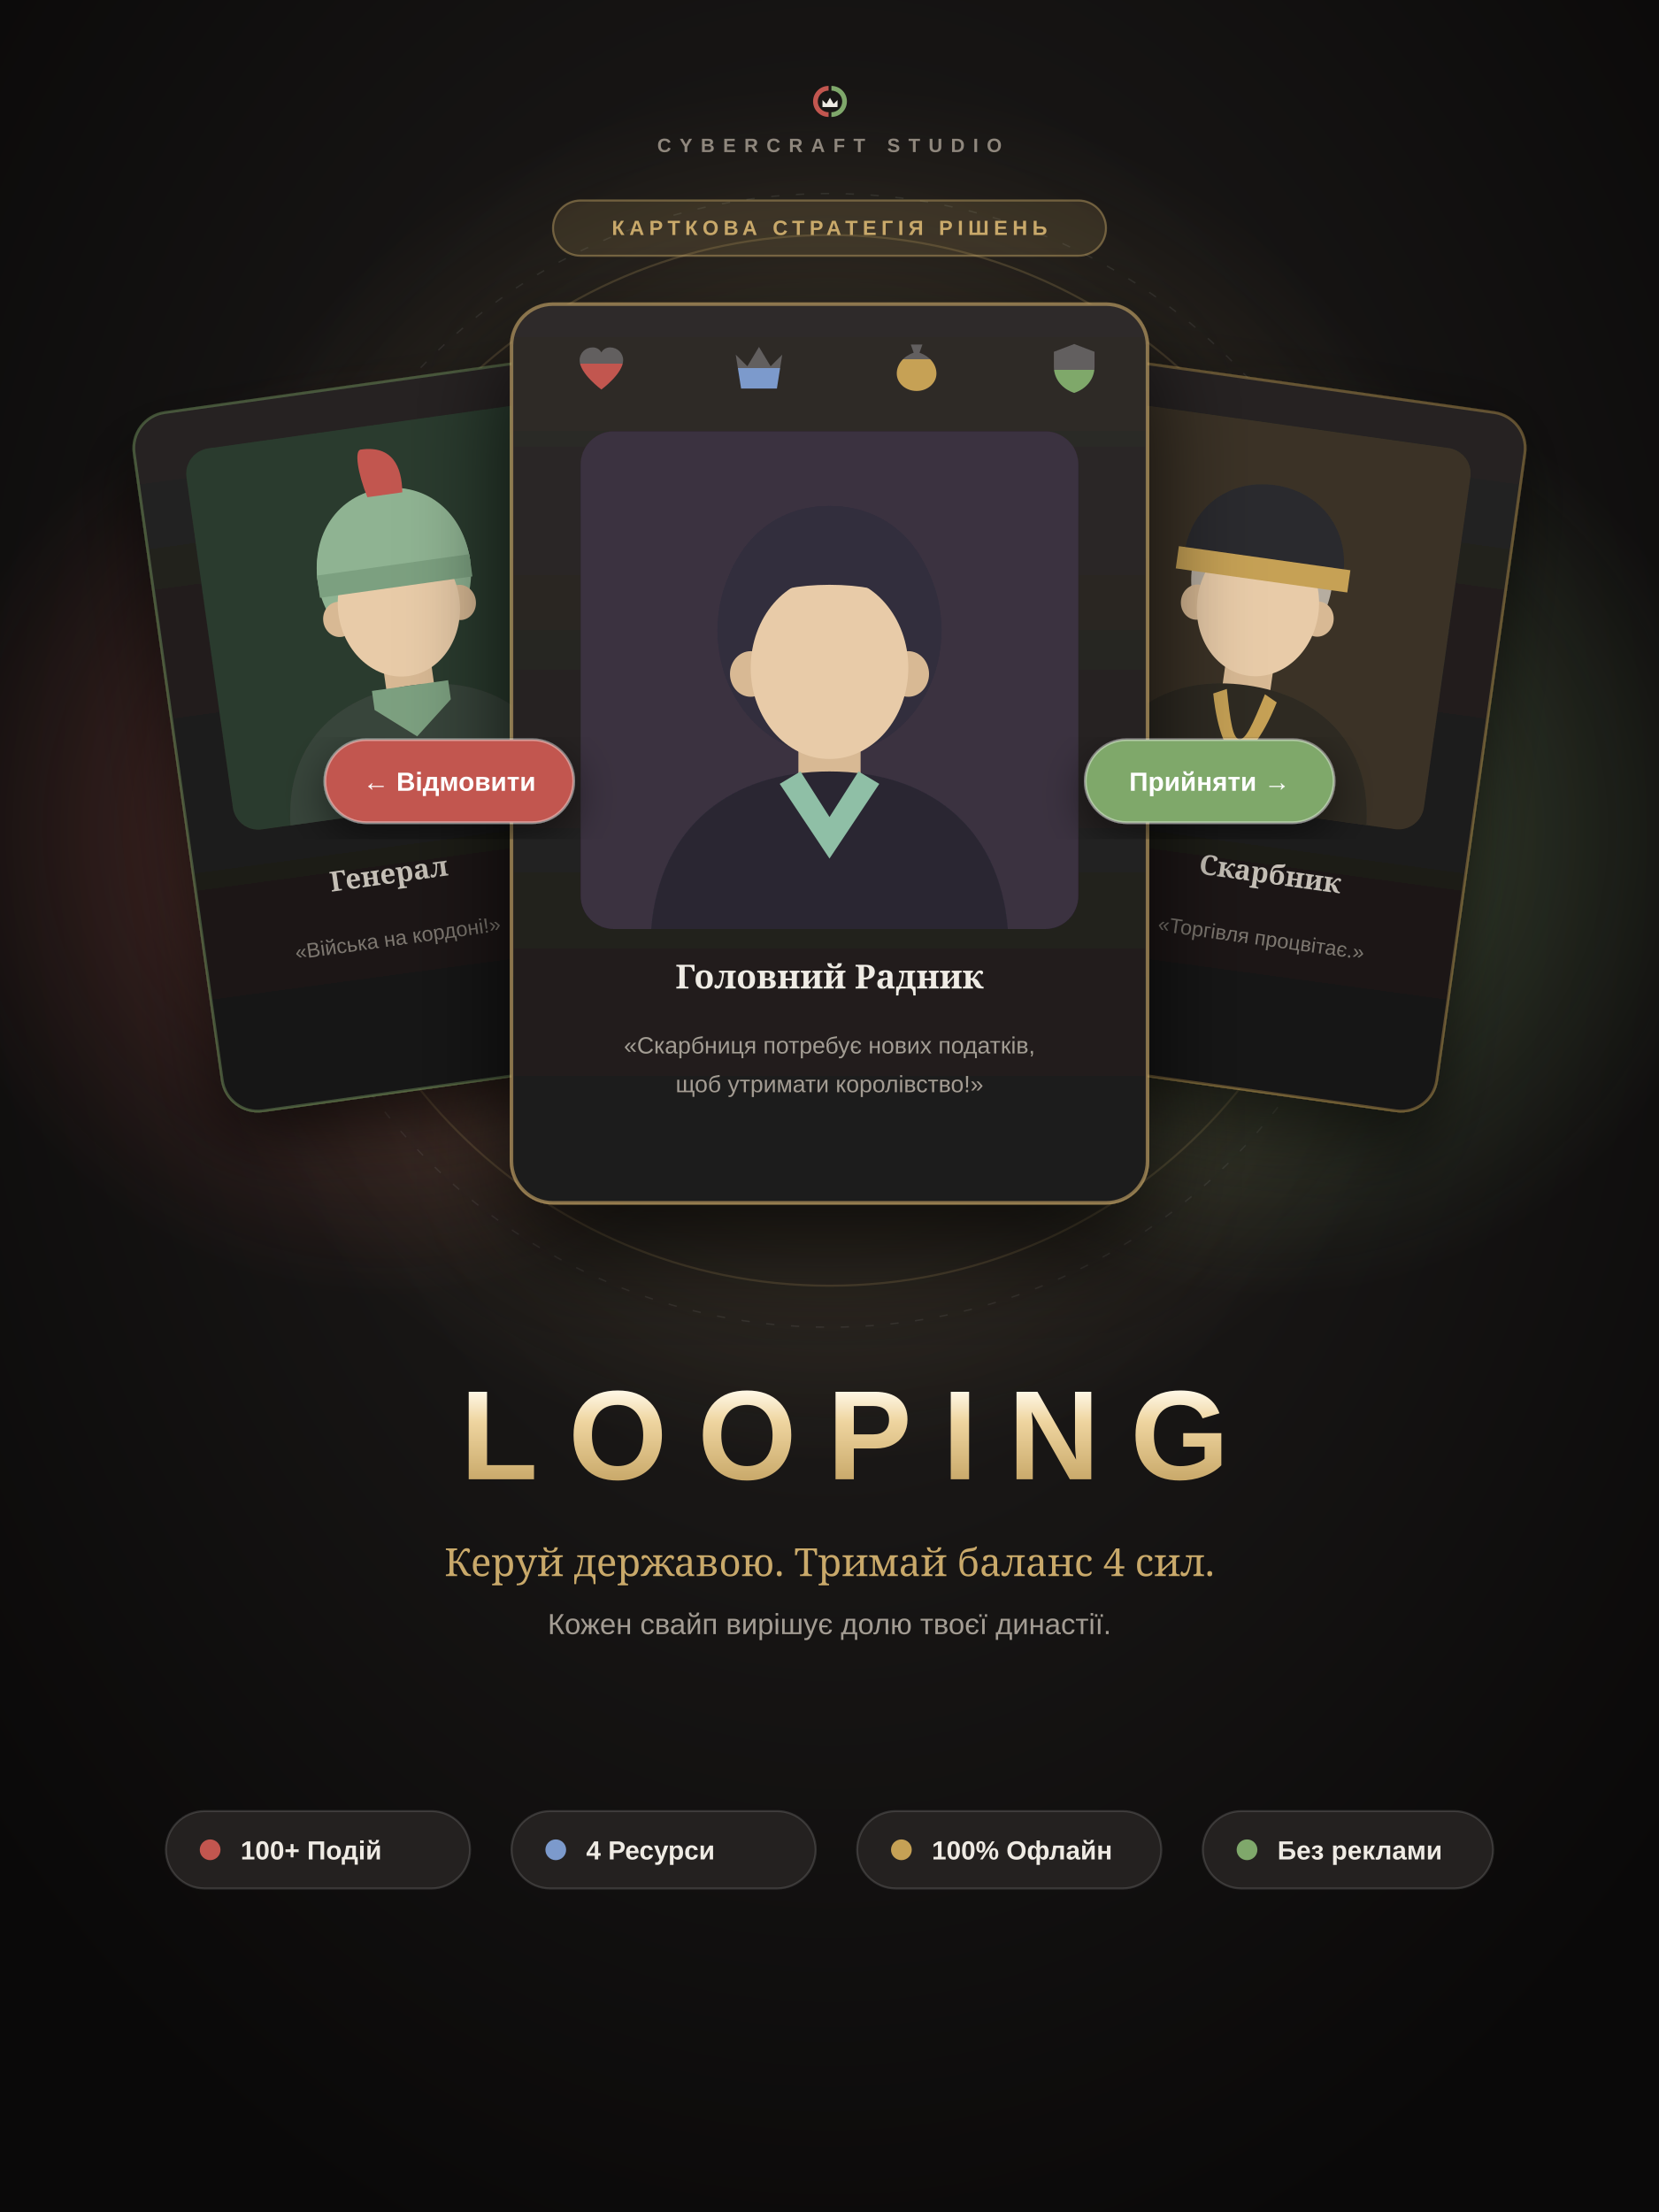
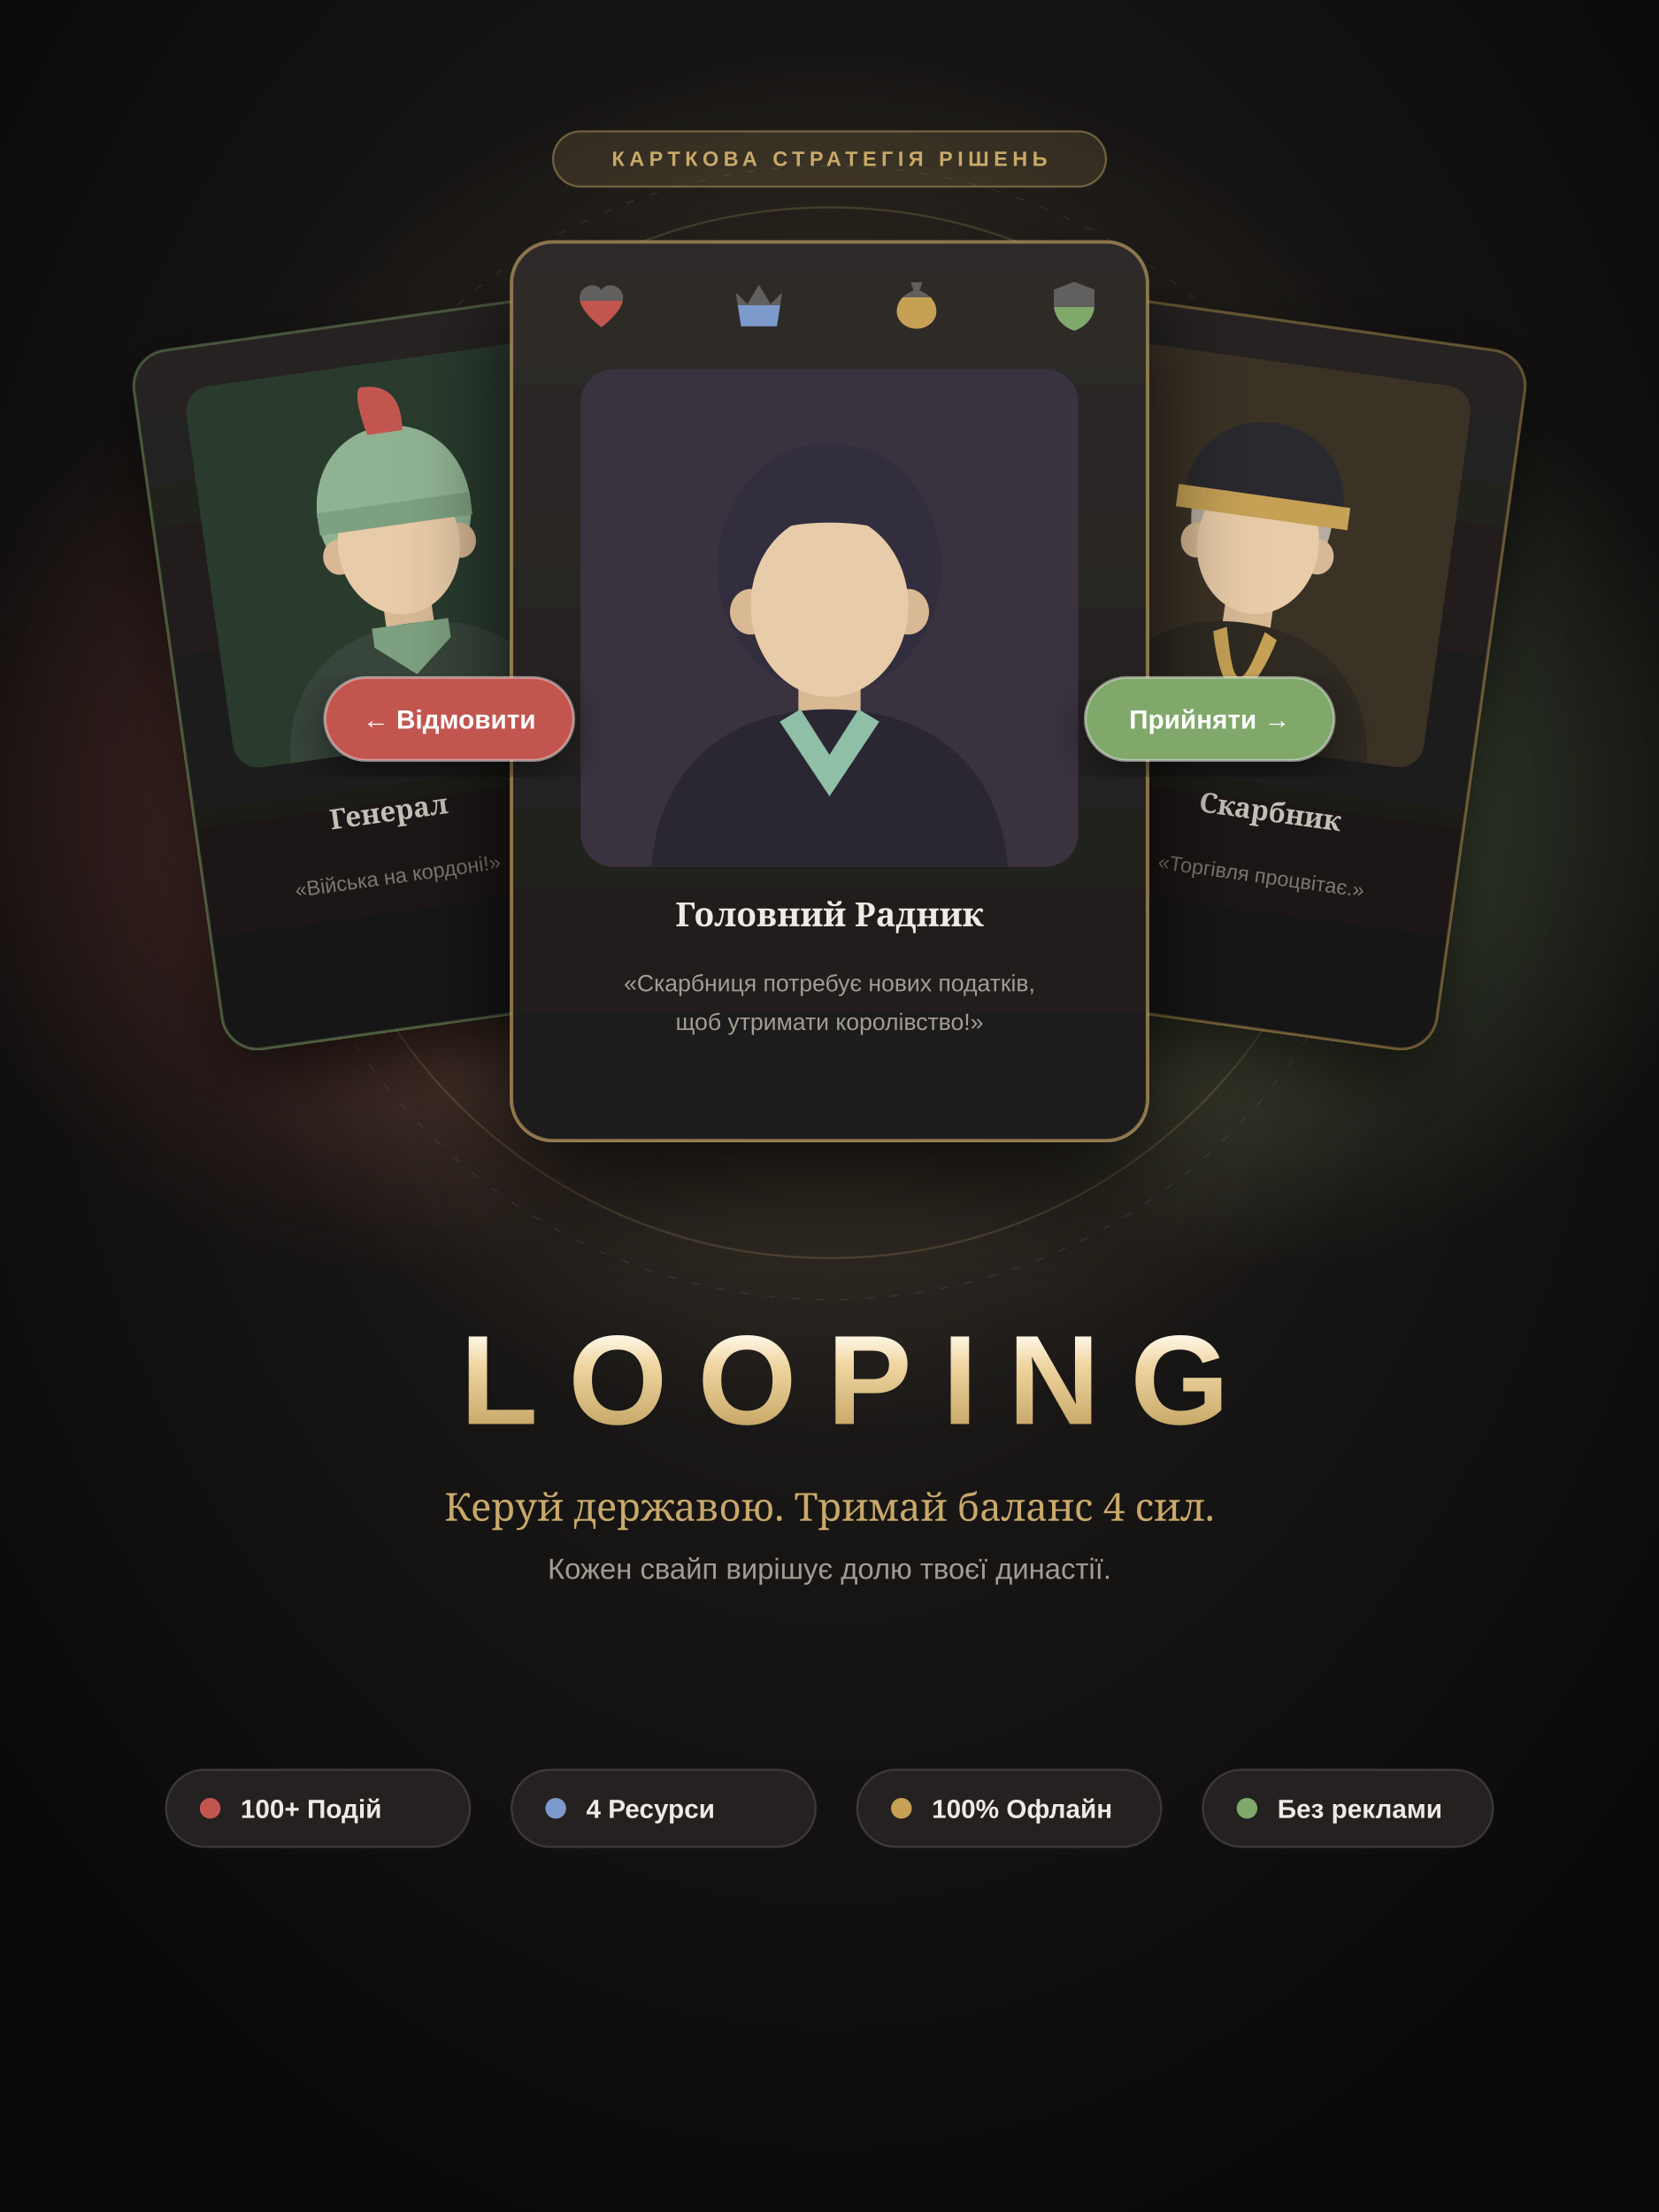
<svg xmlns="http://www.w3.org/2000/svg" viewBox="0 0 1200 1600" width="1200" height="1600">
  <defs>
    <radialGradient id="bgGlow" cx="50%" cy="38%" r="68%">
      <stop offset="0%" stop-color="#282422" />
      <stop offset="45%" stop-color="#181615" />
      <stop offset="100%" stop-color="#0A0909" />
    </radialGradient>
    <radialGradient id="goldAmbient" cx="50%" cy="50%" r="50%">
      <stop offset="0%" stop-color="#C9A96A" stop-opacity="0.32" />
      <stop offset="100%" stop-color="#C9A96A" stop-opacity="0" />
    </radialGradient>
    <radialGradient id="redSpot" cx="50%" cy="50%" r="50%">
      <stop offset="0%" stop-color="#C2564F" stop-opacity="0.35" />
      <stop offset="100%" stop-color="#C2564F" stop-opacity="0" />
    </radialGradient>
    <radialGradient id="greenSpot" cx="50%" cy="50%" r="50%">
      <stop offset="0%" stop-color="#7FA86B" stop-opacity="0.35" />
      <stop offset="100%" stop-color="#7FA86B" stop-opacity="0" />
    </radialGradient>
    <linearGradient id="meterFillHealth" x1="0%" y1="100%" x2="0%" y2="0%">
      <stop offset="62%" stop-color="#C2564F" />
      <stop offset="62%" stop-color="#FFFFFF" stop-opacity="0.25" />
    </linearGradient>
    <linearGradient id="meterFillInfluence" x1="0%" y1="100%" x2="0%" y2="0%">
      <stop offset="50%" stop-color="#7C9ACC" />
      <stop offset="50%" stop-color="#FFFFFF" stop-opacity="0.25" />
    </linearGradient>
    <linearGradient id="meterFillWealth" x1="0%" y1="100%" x2="0%" y2="0%">
      <stop offset="68%" stop-color="#C6A155" />
      <stop offset="68%" stop-color="#FFFFFF" stop-opacity="0.25" />
    </linearGradient>
    <linearGradient id="meterFillSecurity" x1="0%" y1="100%" x2="0%" y2="0%">
      <stop offset="48%" stop-color="#7FA86B" />
      <stop offset="48%" stop-color="#FFFFFF" stop-opacity="0.25" />
    </linearGradient>
    <linearGradient id="cardGrad" x1="0%" y1="0%" x2="0%" y2="100%">
      <stop offset="0%" stop-color="#2F2B29" />
      <stop offset="100%" stop-color="#1D1B1A" />
    </linearGradient>
    <linearGradient id="sideCardGrad" x1="0%" y1="0%" x2="0%" y2="100%">
      <stop offset="0%" stop-color="#262322" />
      <stop offset="100%" stop-color="#171515" />
    </linearGradient>
    <linearGradient id="goldTitleGrad" x1="0%" y1="0%" x2="0%" y2="100%">
      <stop offset="0%" stop-color="#FFF8E7" />
      <stop offset="35%" stop-color="#EED49F" />
      <stop offset="100%" stop-color="#C9A96A" />
    </linearGradient>
    <filter id="heroShadow" x="-30%" y="-30%" width="160%" height="160%">
      <feDropShadow dx="0" dy="32" stdDeviation="36" flood-color="#000000" flood-opacity="0.75" />
    </filter>
    <filter id="sideShadow" x="-30%" y="-30%" width="160%" height="160%">
      <feDropShadow dx="0" dy="20" stdDeviation="24" flood-color="#000000" flood-opacity="0.6" />
    </filter>
    <filter id="buttonShadow" x="-20%" y="-20%" width="140%" height="140%">
      <feDropShadow dx="0" dy="10" stdDeviation="16" flood-color="#000000" flood-opacity="0.5" />
    </filter>
  </defs>
  <style>
-     .studio-text { font-family: 'Helvetica Neue', Arial, sans-serif; font-weight: 700; font-size: 14px; fill: #8F877D; letter-spacing: 6px; text-anchor: middle; }
    .badge-text { font-family: 'Helvetica Neue', Arial, sans-serif; font-weight: 800; font-size: 15px; fill: #C9A96A; letter-spacing: 3.5px; text-anchor: middle; }
    .hero-title { font-family: 'Helvetica Neue', Arial, sans-serif; font-weight: 900; font-size: 92px; fill: url(#goldTitleGrad); letter-spacing: 22px; text-anchor: middle; }
    .tagline1 { font-family: 'Georgia', serif; font-size: 28px; fill: #C9A96A; text-anchor: middle; }
    .tagline2 { font-family: 'Helvetica Neue', Arial, sans-serif; font-size: 21px; fill: #A39C93; text-anchor: middle; }
    .card-h { font-family: 'Georgia', serif; font-weight: bold; font-size: 24px; fill: #EFEBE4; text-anchor: middle; }
    .card-q { font-family: 'Helvetica Neue', Arial, sans-serif; font-size: 17px; fill: #A39C93; text-anchor: middle; }
    .side-card-h { font-family: 'Georgia', serif; font-weight: bold; font-size: 20px; fill: #C5BFB6; text-anchor: middle; }
    .side-card-q { font-family: 'Helvetica Neue', Arial, sans-serif; font-size: 15px; fill: #7E776F; text-anchor: middle; }
    .swipe-text { font-family: 'Helvetica Neue', Arial, sans-serif; font-weight: 800; font-size: 19px; fill: #FFFFFF; text-anchor: middle; }
    .pill-label { font-family: 'Helvetica Neue', Arial, sans-serif; font-weight: 700; font-size: 19px; fill: #EFEBE4; }
  </style>
  <rect width="1200" height="1600" fill="url(#bgGlow)" />
-   <circle cx="600" cy="560" r="500" fill="url(#goldAmbient)" />
-   <circle cx="280" cy="600" r="340" fill="url(#redSpot)" />
-   <circle cx="920" cy="600" r="340" fill="url(#greenSpot)" />
-   <circle cx="600" cy="550" r="380" fill="none" stroke="#C9A96A" stroke-width="1.5" stroke-opacity="0.22" />
-   <circle cx="600" cy="550" r="410" fill="none" stroke="#FFFFFF" stroke-width="1" stroke-opacity="0.08" stroke-dasharray="6,12" />
-   <g transform="translate(600, 55)">
-     <g transform="translate(-18, 0) scale(0.34)">
-       <path fill="#C2564F" d="M51.0,21.0 A33.0,33.0 0 0,0 51.0,87.0 L51.0,77.0 A23.0,23.0 0 0,1 51.0,31.0 Z" />
-       <path fill="#7FA86B" d="M57.0,21.0 A33.0,33.0 0 0,1 57.0,87.0 L57.0,77.0 A23.0,23.0 0 0,0 57.0,31.0 Z" />
-       <path fill="#EFEBE4" d="M38.0,66.0 L38.0,51.0 L46.3,59.4 L54.0,46.2 L61.7,59.4 L70.0,51.0 L70.0,66.0 Z" />
-     </g>
-     <text x="0" y="55" class="studio-text">CYBERCRAFT STUDIO</text>
-   </g>
-   <g transform="translate(600, 145)">
+   <circle cx="600" cy="540" r="500" fill="url(#goldAmbient)" />
+   <circle cx="280" cy="580" r="340" fill="url(#redSpot)" />
+   <circle cx="920" cy="580" r="340" fill="url(#greenSpot)" />
+   <circle cx="600" cy="530" r="380" fill="none" stroke="#C9A96A" stroke-width="1.5" stroke-opacity="0.22" />
+   <circle cx="600" cy="530" r="410" fill="none" stroke="#FFFFFF" stroke-width="1" stroke-opacity="0.08" stroke-dasharray="6,12" />
+   <g transform="translate(600, 95)">
    <rect x="-200" y="0" width="400" height="40" rx="20" fill="#C9A96A" fill-opacity="0.15" stroke="#C9A96A" stroke-width="1.5" stroke-opacity="0.45" />
    <text x="0" y="25" class="badge-text">КАРТКОВА СТРАТЕГІЯ РІШЕНЬ</text>
  </g>
-   <g transform="translate(130, 275) rotate(-8, 175, 275)" filter="url(#sideShadow)">
+   <g transform="translate(130, 230) rotate(-8, 175, 275)" filter="url(#sideShadow)">
    <rect width="350" height="510" rx="26" fill="url(#sideCardGrad)" stroke="#7FA86B" stroke-width="2" stroke-opacity="0.4" />
    <g transform="translate(35, 30) scale(1.16)">
      <clipPath id="genClip">
        <rect width="240" height="240" rx="16" />
      </clipPath>
      <g clip-path="url(#genClip)">
        <path fill="#2B3A2E" d="M0,0 H240 V240 H0 Z" />
        <path fill="#8FB392" d="M120,40 A48,52 0 1,0 120.01,40 Z" />
        <path fill="#D8B994" d="M82,106 A10,11 0 1,0 82.01,106 Z" />
        <path fill="#D8B994" d="M158,106 A10,11 0 1,0 158.01,106 Z" />
        <path fill="#D8B994" d="M105,146 H135 V184 H105 Z" />
        <path fill="#E8CBA8" d="M120,70 A38,44 0 1,0 120.01,70 Z" />
        <path fill="#8FB392" d="M120,40 C148,40 168,62 168,92 H72 C72,62 92,40 120,40 Z" />
        <path fill="#39443A" d="M34,240 C38,190 73,164 120,164 C167,164 202,190 206,240 Z" />
        <path fill="#7CA080" d="M72,88 H168 V102 H72 Z" />
        <path fill="#C2564F" d="M110,14 C130,14 134,28 132,44 H110 C106,28 106,14 110,14 Z" />
        <path fill="#7CA080" d="M96,176 L120,196 L144,176 L144,164 H96 Z" />
      </g>
    </g>
    <text x="140" y="360" class="side-card-h">Генерал</text>
    <text x="140" y="405" class="side-card-q">«Війська на кордоні!»</text>
  </g>
-   <g transform="translate(720, 275) rotate(8, 175, 275)" filter="url(#sideShadow)">
+   <g transform="translate(720, 230) rotate(8, 175, 275)" filter="url(#sideShadow)">
    <rect width="350" height="510" rx="26" fill="url(#sideCardGrad)" stroke="#C6A155" stroke-width="2" stroke-opacity="0.4" />
    <g transform="translate(35, 30) scale(1.16)">
      <clipPath id="treClip">
        <rect width="240" height="240" rx="16" />
      </clipPath>
      <g clip-path="url(#treClip)">
        <path fill="#3A3327" d="M0,0 H240 V240 H0 Z" />
        <path fill="#B6ADA0" d="M120,46 A44,50 0 1,0 120.01,46 Z" />
        <path fill="#D8B994" d="M82,106 A10,11 0 1,0 82.01,106 Z" />
        <path fill="#D8B994" d="M158,106 A10,11 0 1,0 158.01,106 Z" />
        <path fill="#D8B994" d="M105,146 H135 V184 H105 Z" />
        <path fill="#E8CBA8" d="M120,70 A38,44 0 1,0 120.01,70 Z" />
        <path fill="#2E2A23" d="M34,240 C38,190 73,164 120,164 C167,164 202,190 206,240 Z" />
        <path fill="#2B2A2E" d="M70,88 C70,58 92,38 120,38 C148,38 170,58 170,88 Z" />
        <path fill="#C6A155" d="M66,84 H174 V98 H66 Z" />
        <path fill="#C6A155" d="M100,172 C106,196 114,208 120,208 C126,208 134,196 140,172 L132,168 C127,188 124,198 120,198 C116,198 113,188 108,168 Z" />
        <path fill="#C6A155" d="M120,206 A12,12 0 1,0 120.01,206 Z" />
      </g>
    </g>
    <text x="210" y="360" class="side-card-h">Скарбник</text>
    <text x="210" y="405" class="side-card-q">«Торгівля процвітає.»</text>
  </g>
-   <g transform="translate(370, 220)" filter="url(#heroShadow)">
+   <g transform="translate(370, 175)" filter="url(#heroShadow)">
    <rect width="460" height="650" rx="30" fill="url(#cardGrad)" stroke="#C9A96A" stroke-width="2.5" stroke-opacity="0.6" />
    <g transform="translate(44, 25) scale(1.75)">
      <path fill="url(#meterFillHealth)" d="M12,21 C12,21 3,14.4 3,8.9 C3,5.9 5.4,3.6 8.4,3.6 C10.1,3.6 11.4,4.5 12,5.7 C12.6,4.5 13.9,3.6 15.6,3.6 C18.6,3.6 21,5.9 21,8.9 C21,14.4 12,21 12,21 Z" />
    </g>
    <g transform="translate(158, 25) scale(1.75)">
      <path fill="url(#meterFillInfluence)" d="M2.4,6.6 L7.2,11.4 L12,3.4 L16.8,11.4 L21.6,6.6 L19.4,20.6 H4.6 Z" />
    </g>
    <g transform="translate(272, 25) scale(1.75)">
      <path fill="url(#meterFillWealth)" d="M9.6,2.4 H14.4 L13.2,5.8 C17.4,7.2 20.2,10.6 20.2,14.4 C20.2,18.4 16.5,21.6 12,21.6 C7.5,21.6 3.8,18.4 3.8,14.4 C3.8,10.6 6.6,7.2 10.8,5.8 Z" />
    </g>
    <g transform="translate(386, 25) scale(1.75)">
      <path fill="url(#meterFillSecurity)" d="M12,2.2 L20.4,5.4 V11.6 C20.4,16.7 16.9,20.8 12,22.4 C7.1,20.8 3.6,16.7 3.6,11.6 V5.4 Z" />
    </g>
    <g transform="translate(50, 92) scale(1.5)">
      <clipPath id="advClip">
        <rect width="240" height="240" rx="16" />
      </clipPath>
      <g clip-path="url(#advClip)">
        <path fill="#3A3040" d="M0,0 H240 V240 H0 Z" />
        <path fill="#302E3C" d="M120,36 A54,60 0 1,0 120.01,36 Z" />
        <path fill="#D8B994" d="M82,106 A10,11 0 1,0 82.01,106 Z" />
        <path fill="#D8B994" d="M158,106 A10,11 0 1,0 158.01,106 Z" />
        <path fill="#D8B994" d="M105,146 H135 V184 H105 Z" />
        <path fill="#E8CBA8" d="M120,70 A38,44 0 1,0 120.01,70 Z" />
        <path fill="#302E3C" d="M120,36 C154,36 174,64 174,100 C168,84 150,74 120,74 C90,74 72,84 66,100 C66,64 86,36 120,36 Z" />
        <path fill="#2A2833" d="M34,240 C38,190 73,164 120,164 C167,164 202,190 206,240 Z" />
        <path fill="#8FBFA6" d="M96,170 L120,206 L144,170 L134,164 L120,186 L106,164 Z" />
      </g>
    </g>
    <text x="230" y="495" class="card-h">Головний Радник</text>
    <text x="230" y="542" class="card-q">«Скарбниця потребує нових податків,</text>
    <text x="230" y="570" class="card-q">щоб утримати королівство!»</text>
  </g>
-   <g transform="translate(235, 535)" filter="url(#buttonShadow)">
+   <g transform="translate(235, 490)" filter="url(#buttonShadow)">
    <rect width="180" height="60" rx="30" fill="#C2564F" stroke="#FFFFFF" stroke-opacity="0.4" stroke-width="2" />
    <text x="90" y="37" class="swipe-text">← Відмовити</text>
  </g>
-   <g transform="translate(785, 535)" filter="url(#buttonShadow)">
+   <g transform="translate(785, 490)" filter="url(#buttonShadow)">
    <rect width="180" height="60" rx="30" fill="#7FA86B" stroke="#FFFFFF" stroke-opacity="0.4" stroke-width="2" />
    <text x="90" y="37" class="swipe-text">Прийняти →</text>
  </g>
-   <g transform="translate(600, 1070)">
+   <g transform="translate(600, 1030)">
    <text x="11" y="0" class="hero-title">LOOPING</text>
    <text x="0" y="70" class="tagline1">Керуй державою. Тримай баланс 4 сил.</text>
    <text x="0" y="112" class="tagline2">Кожен свайп вирішує долю твоєї династії.</text>
  </g>
-   <g transform="translate(600, 1310)">
+   <g transform="translate(600, 1280)">
    <g transform="translate(-480, 0)">
      <g transform="translate(0, 0)">
        <rect width="220" height="56" rx="28" fill="#242120" stroke="#FFFFFF" stroke-opacity="0.14" stroke-width="1.5" />
        <circle cx="32" cy="28" r="7.5" fill="#C2564F" />
        <text x="54" y="35" class="pill-label">100+ Подій</text>
      </g>
      <g transform="translate(250, 0)">
        <rect width="220" height="56" rx="28" fill="#242120" stroke="#FFFFFF" stroke-opacity="0.14" stroke-width="1.5" />
        <circle cx="32" cy="28" r="7.5" fill="#7C9ACC" />
        <text x="54" y="35" class="pill-label">4 Ресурси</text>
      </g>
      <g transform="translate(500, 0)">
        <rect width="220" height="56" rx="28" fill="#242120" stroke="#FFFFFF" stroke-opacity="0.14" stroke-width="1.5" />
        <circle cx="32" cy="28" r="7.5" fill="#C6A155" />
        <text x="54" y="35" class="pill-label">100% Офлайн</text>
      </g>
      <g transform="translate(750, 0)">
        <rect width="210" height="56" rx="28" fill="#242120" stroke="#FFFFFF" stroke-opacity="0.14" stroke-width="1.5" />
        <circle cx="32" cy="28" r="7.5" fill="#7FA86B" />
        <text x="54" y="35" class="pill-label">Без реклами</text>
      </g>
    </g>
  </g>
</svg>
